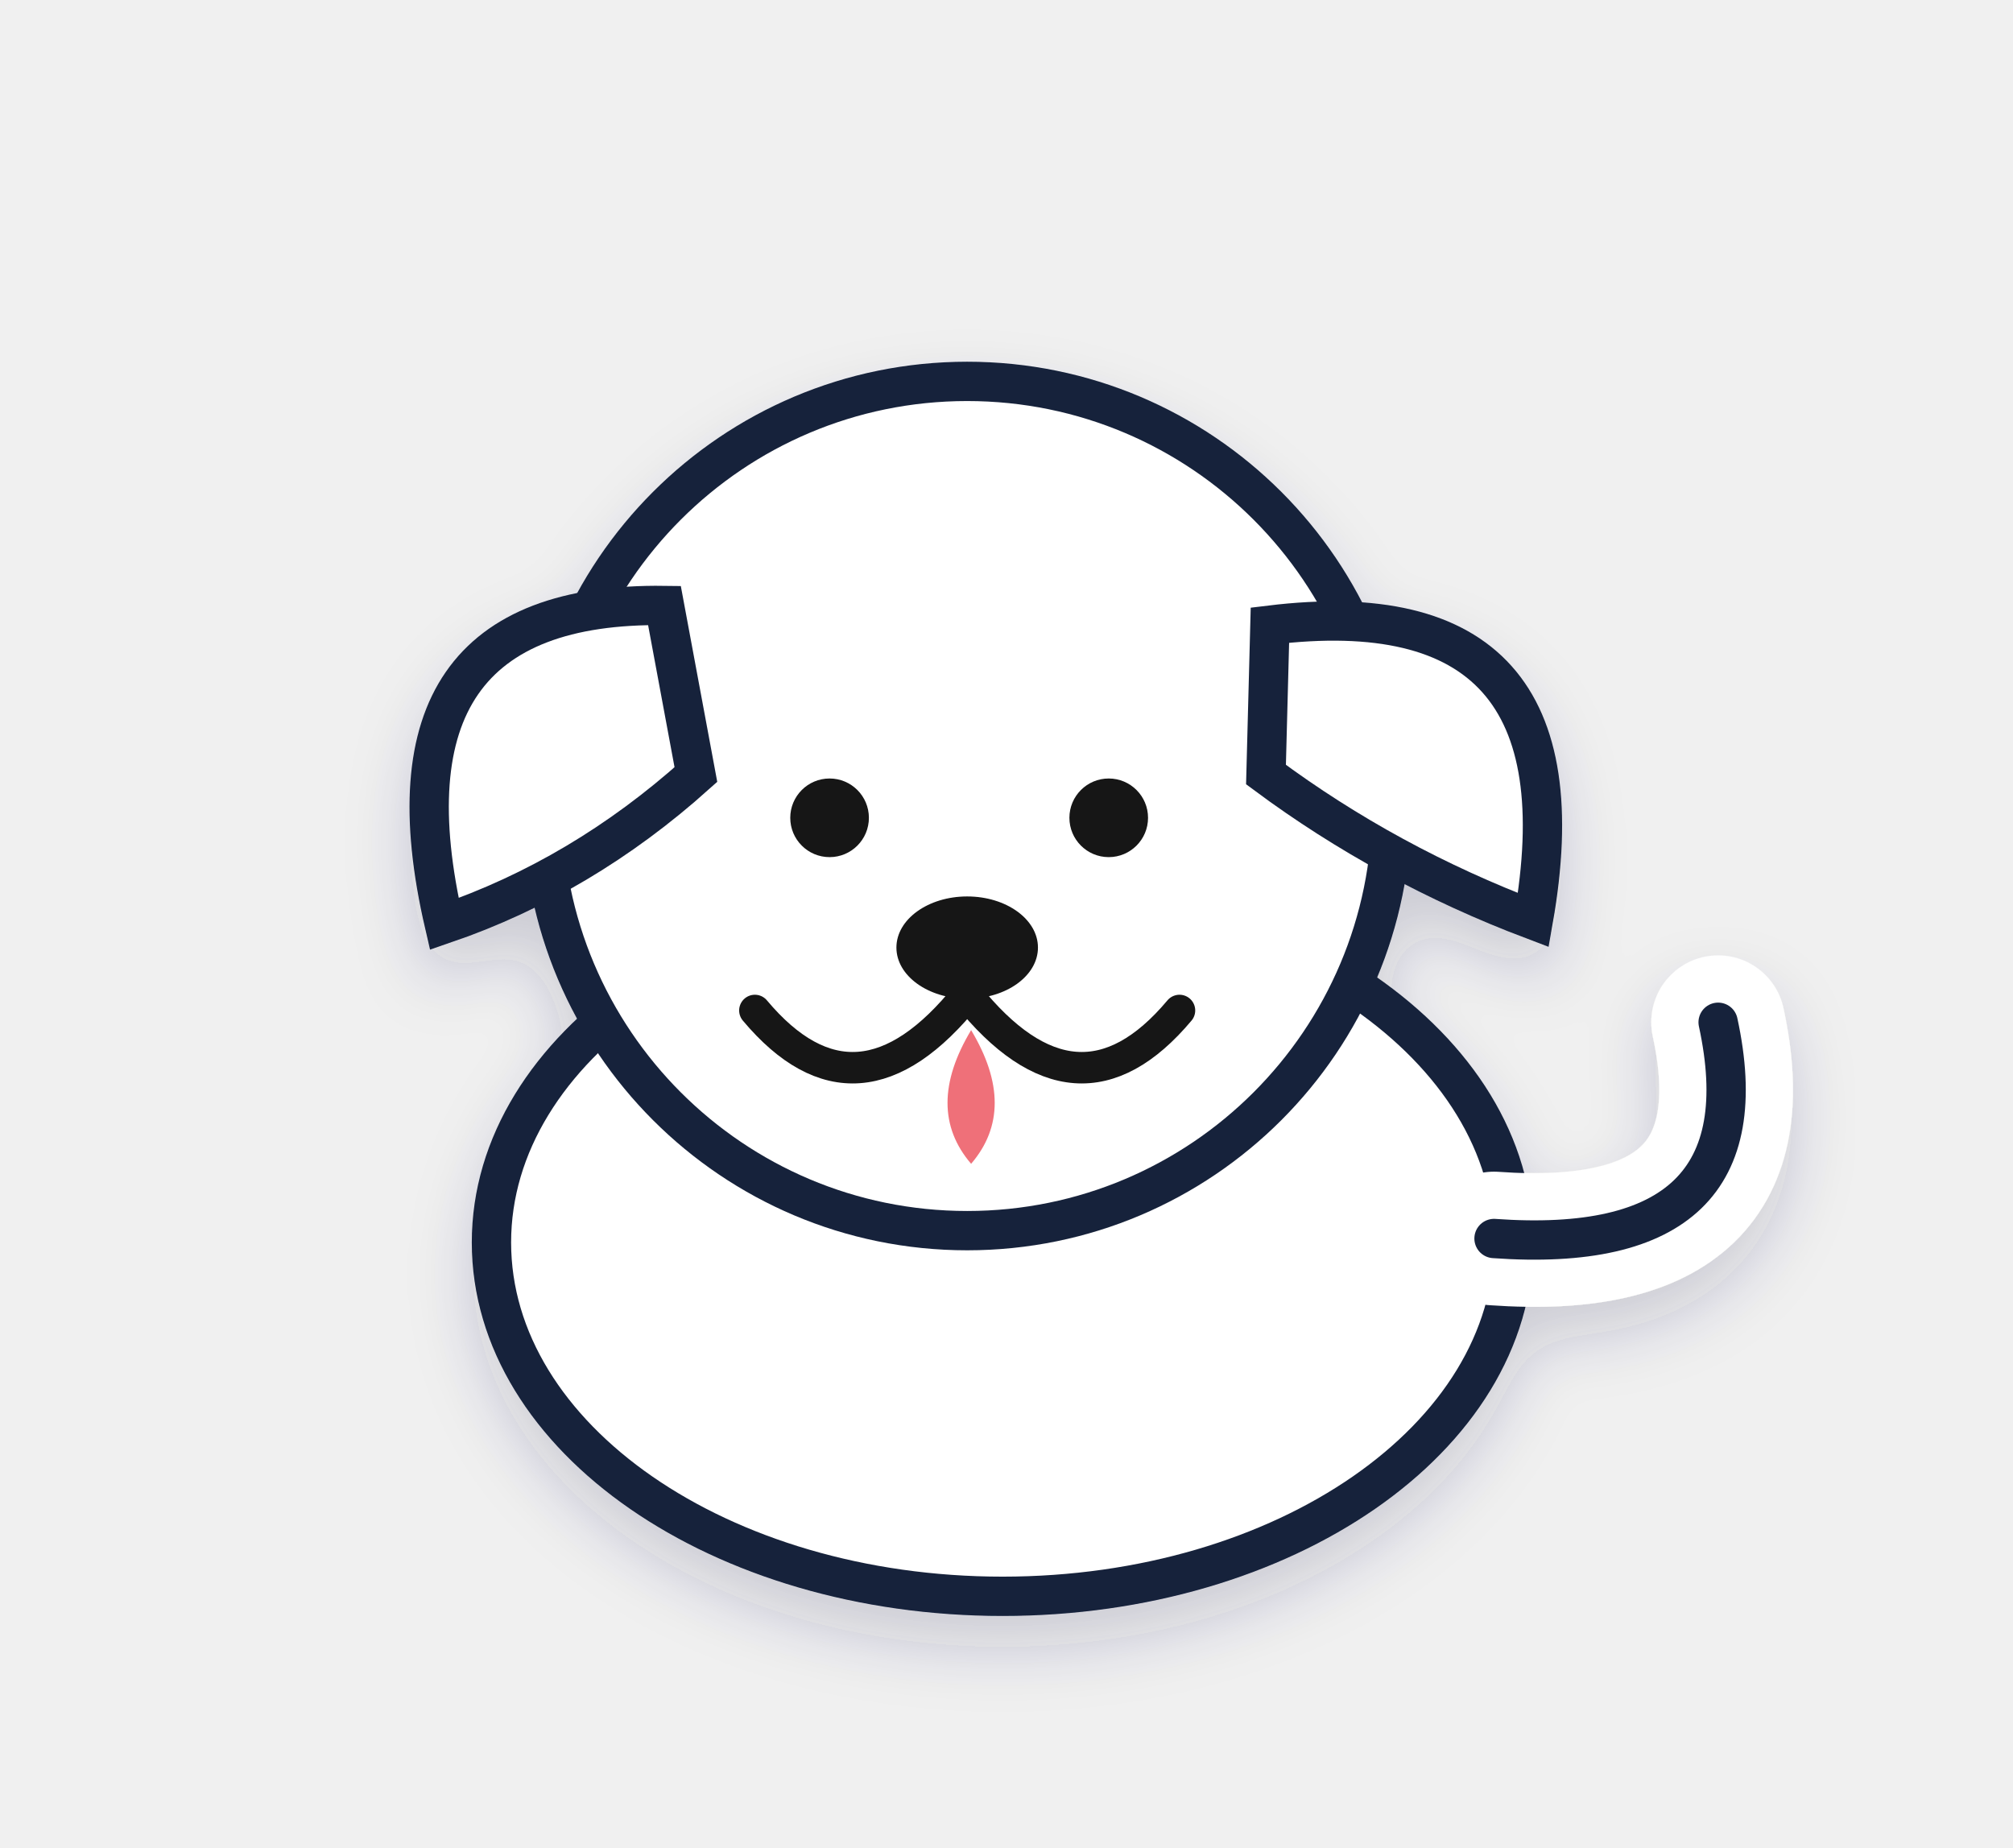
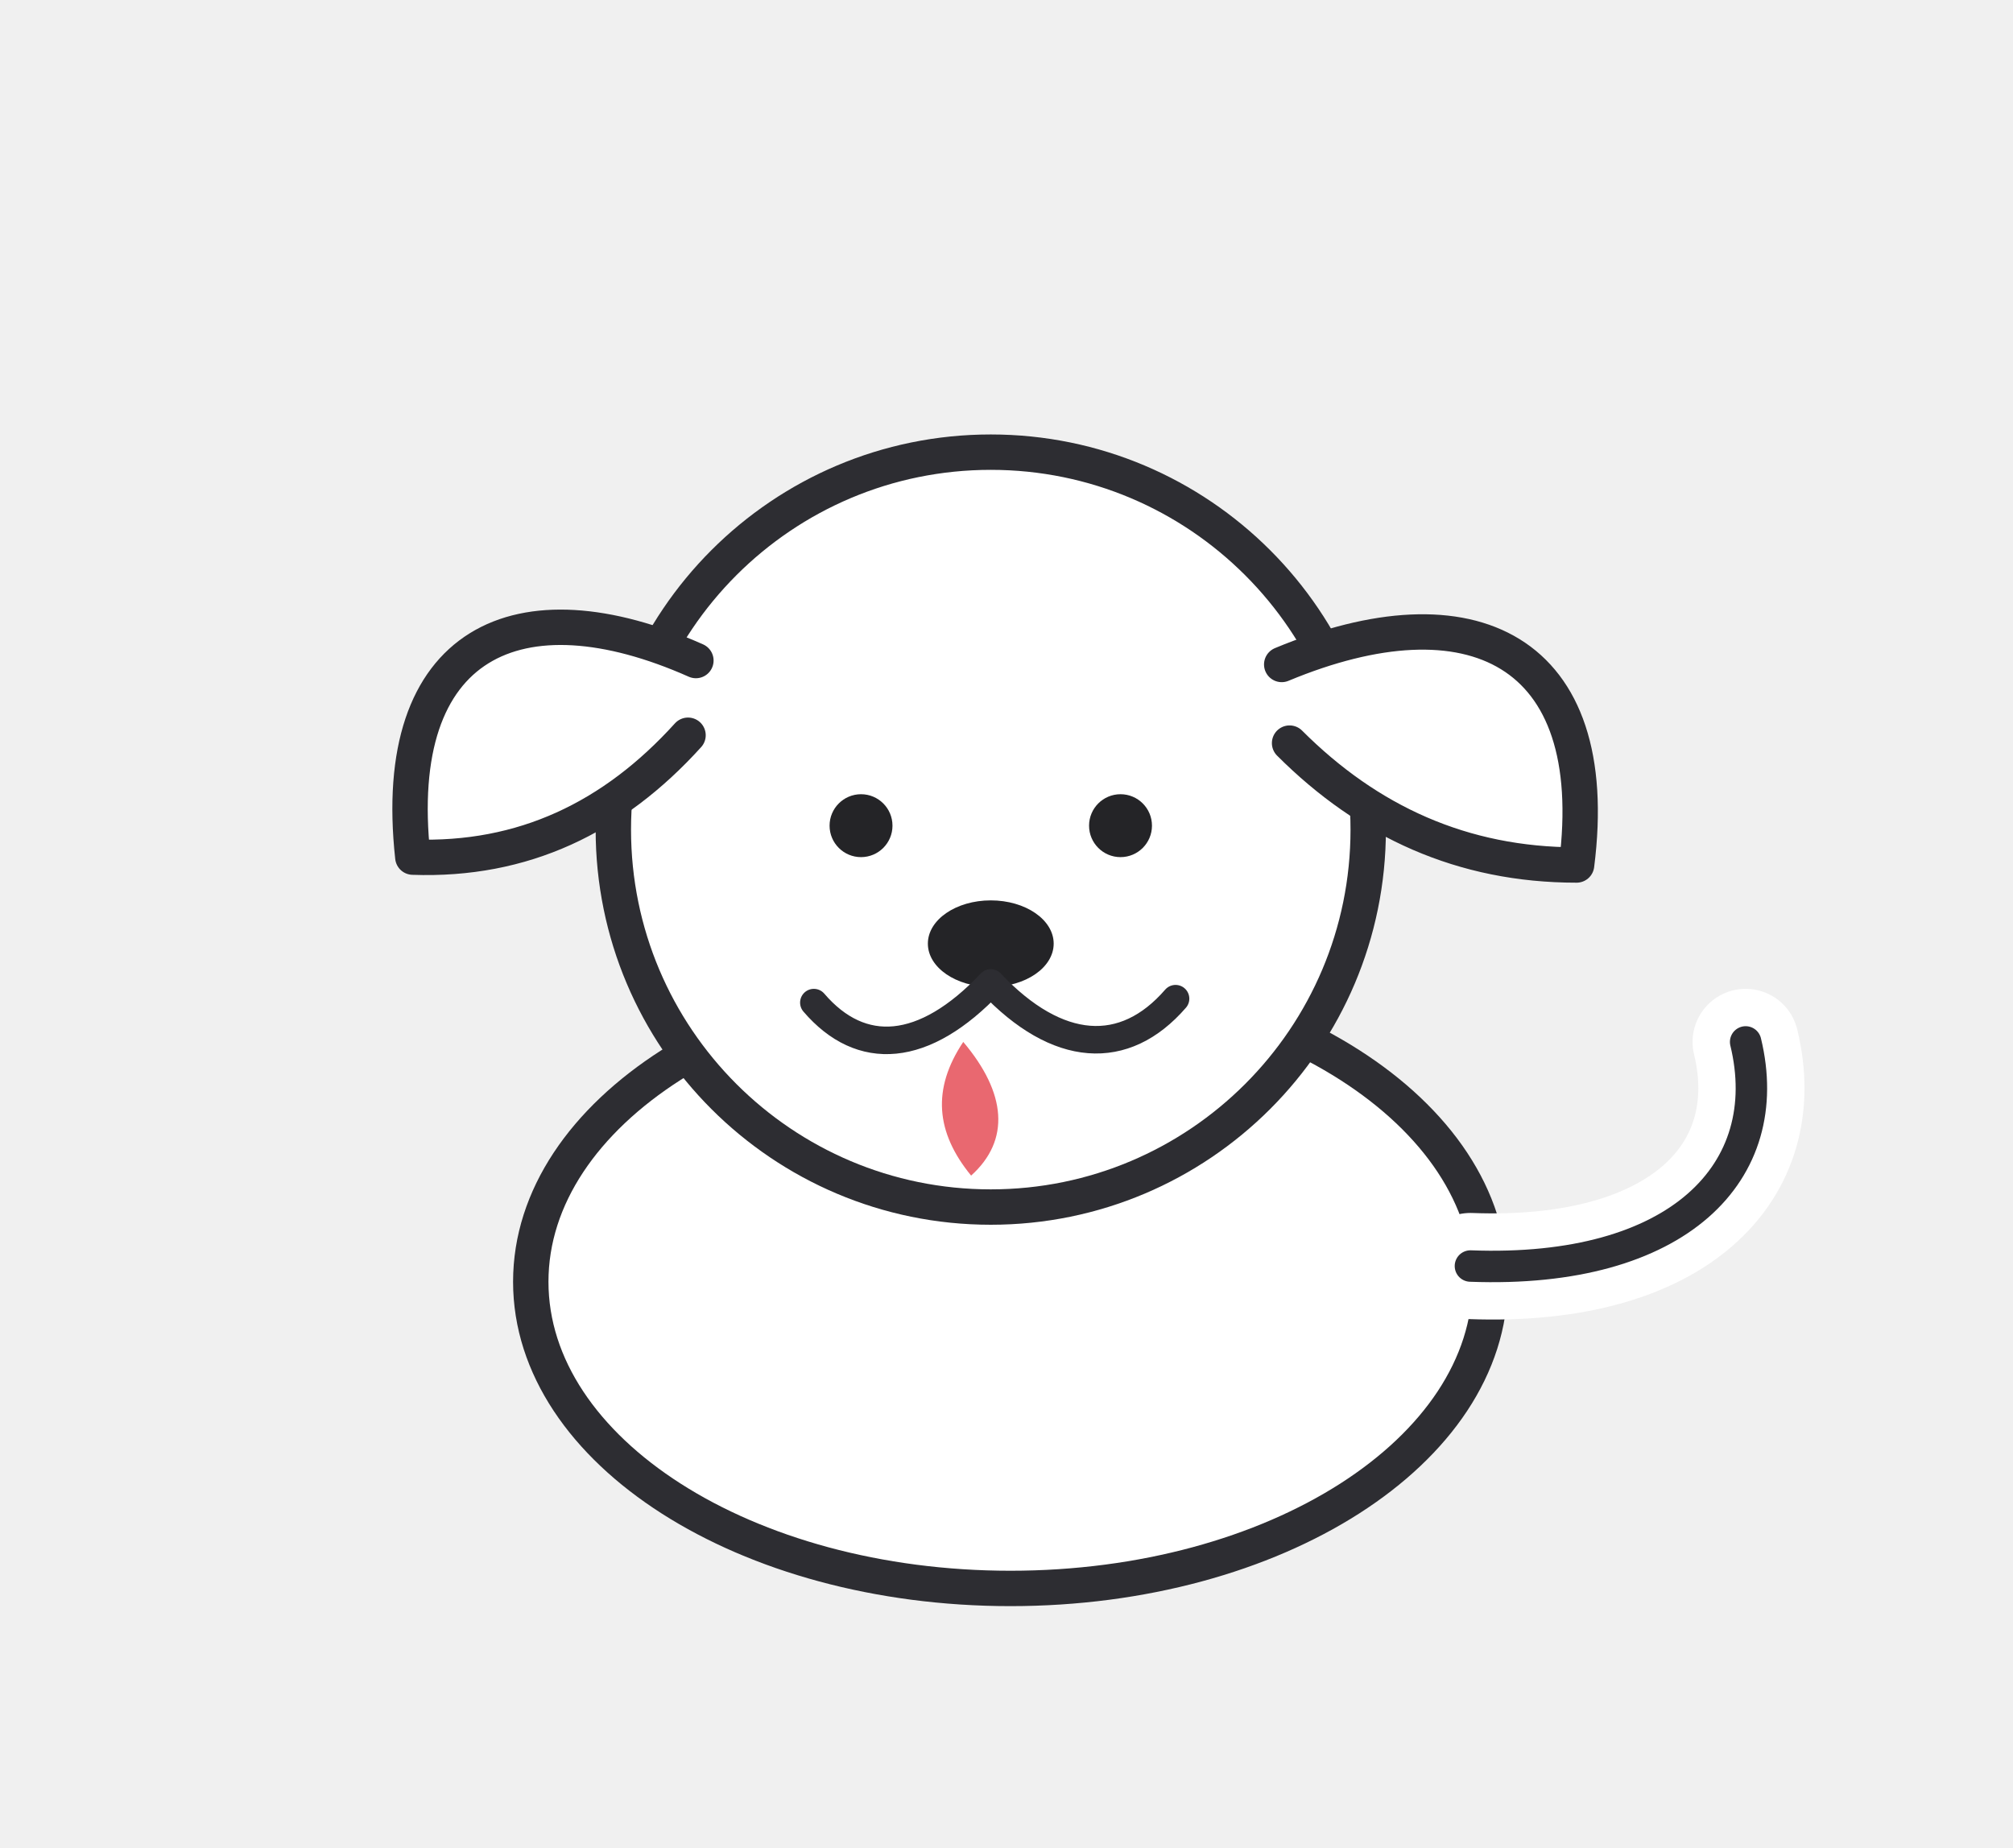
<svg xmlns="http://www.w3.org/2000/svg" width="512" height="470" viewBox="0 0 512 470">
-   <defs>
-     <filter id="s">
-       <feDropShadow dx="0" dy="8" stdDeviation="8" flood-color="#21375a" flood-opacity=".18" />
-     </filter>
-   </defs>
-   <g filter="url(#s)">
-     <ellipse cx="255" cy="316" rx="130" ry="90" fill="#fff" stroke="#18233b" stroke-width="10" />
-     <circle cx="246" cy="205" r="108" fill="#fff" stroke="#18233b" stroke-width="10" />
-     <path d="M169 154 Q94 153 113 235 Q148 223 177 197Z" fill="#fff" stroke="#18233b" stroke-width="10" />
-     <path d="M323 159 Q405 149 390 234 Q353 220 322 197Z" fill="#fff" stroke="#18233b" stroke-width="10" />
-     <circle cx="211" cy="208" r="10" fill="#151515" />
-     <circle cx="282" cy="208" r="10" fill="#151515" />
-     <ellipse cx="246" cy="241" rx="18" ry="13" fill="#151515" />
-     <path d="M246 253 q-28 35-54 4 M246 253 q28 35 54 4" fill="none" stroke="#151515" stroke-width="8" stroke-linecap="round" />
-     <path d="M247 262 q12 20 0 34 q-12-14 0-34" fill="#ef6f79" />
-     <path d="M380 315 q70 5 57-55" fill="none" stroke="#fff" stroke-width="34" stroke-linecap="round" />
-     <path d="M380 315 q70 5 57-55" fill="none" stroke="#18233b" stroke-width="10" stroke-linecap="round" />
+   <g stroke="#2d2d32" stroke-linecap="round" stroke-linejoin="round">
+     <ellipse cx="257" cy="326" rx="122" ry="78" fill="#fff" stroke-width="9" />
+     <circle cx="252" cy="211" r="96" fill="#fff" stroke-width="9" />
+     <path d="M177 168c-45-20-78-5-72 50 28 1 51-10 70-31M326 169c48-20 82-4 75 51-29 0-53-11-73-31" fill="#fff" stroke-width="9" />
+     <circle cx="219" cy="210" r="8" fill="#242427" stroke="none" />
+     <circle cx="285" cy="210" r="8" fill="#242427" stroke="none" />
+     <ellipse cx="252" cy="240" rx="16" ry="11" fill="#242427" stroke="none" />
+     <path d="M252 250c-17 18-33 19-45 5M252 250c17 18 34 19 47 4" fill="none" stroke-width="7" />
+     <path d="M245 265c11 13 12 25 2 34-9-11-10-22-2-34z" fill="#e96870" stroke="none" />
+     <path d="M374 322c53 2 78-24 70-57" fill="none" stroke="#fff" stroke-width="27" />
+     <path d="M374 322c53 2 78-24 70-57" fill="none" stroke-width="8" />
  </g>
</svg>
